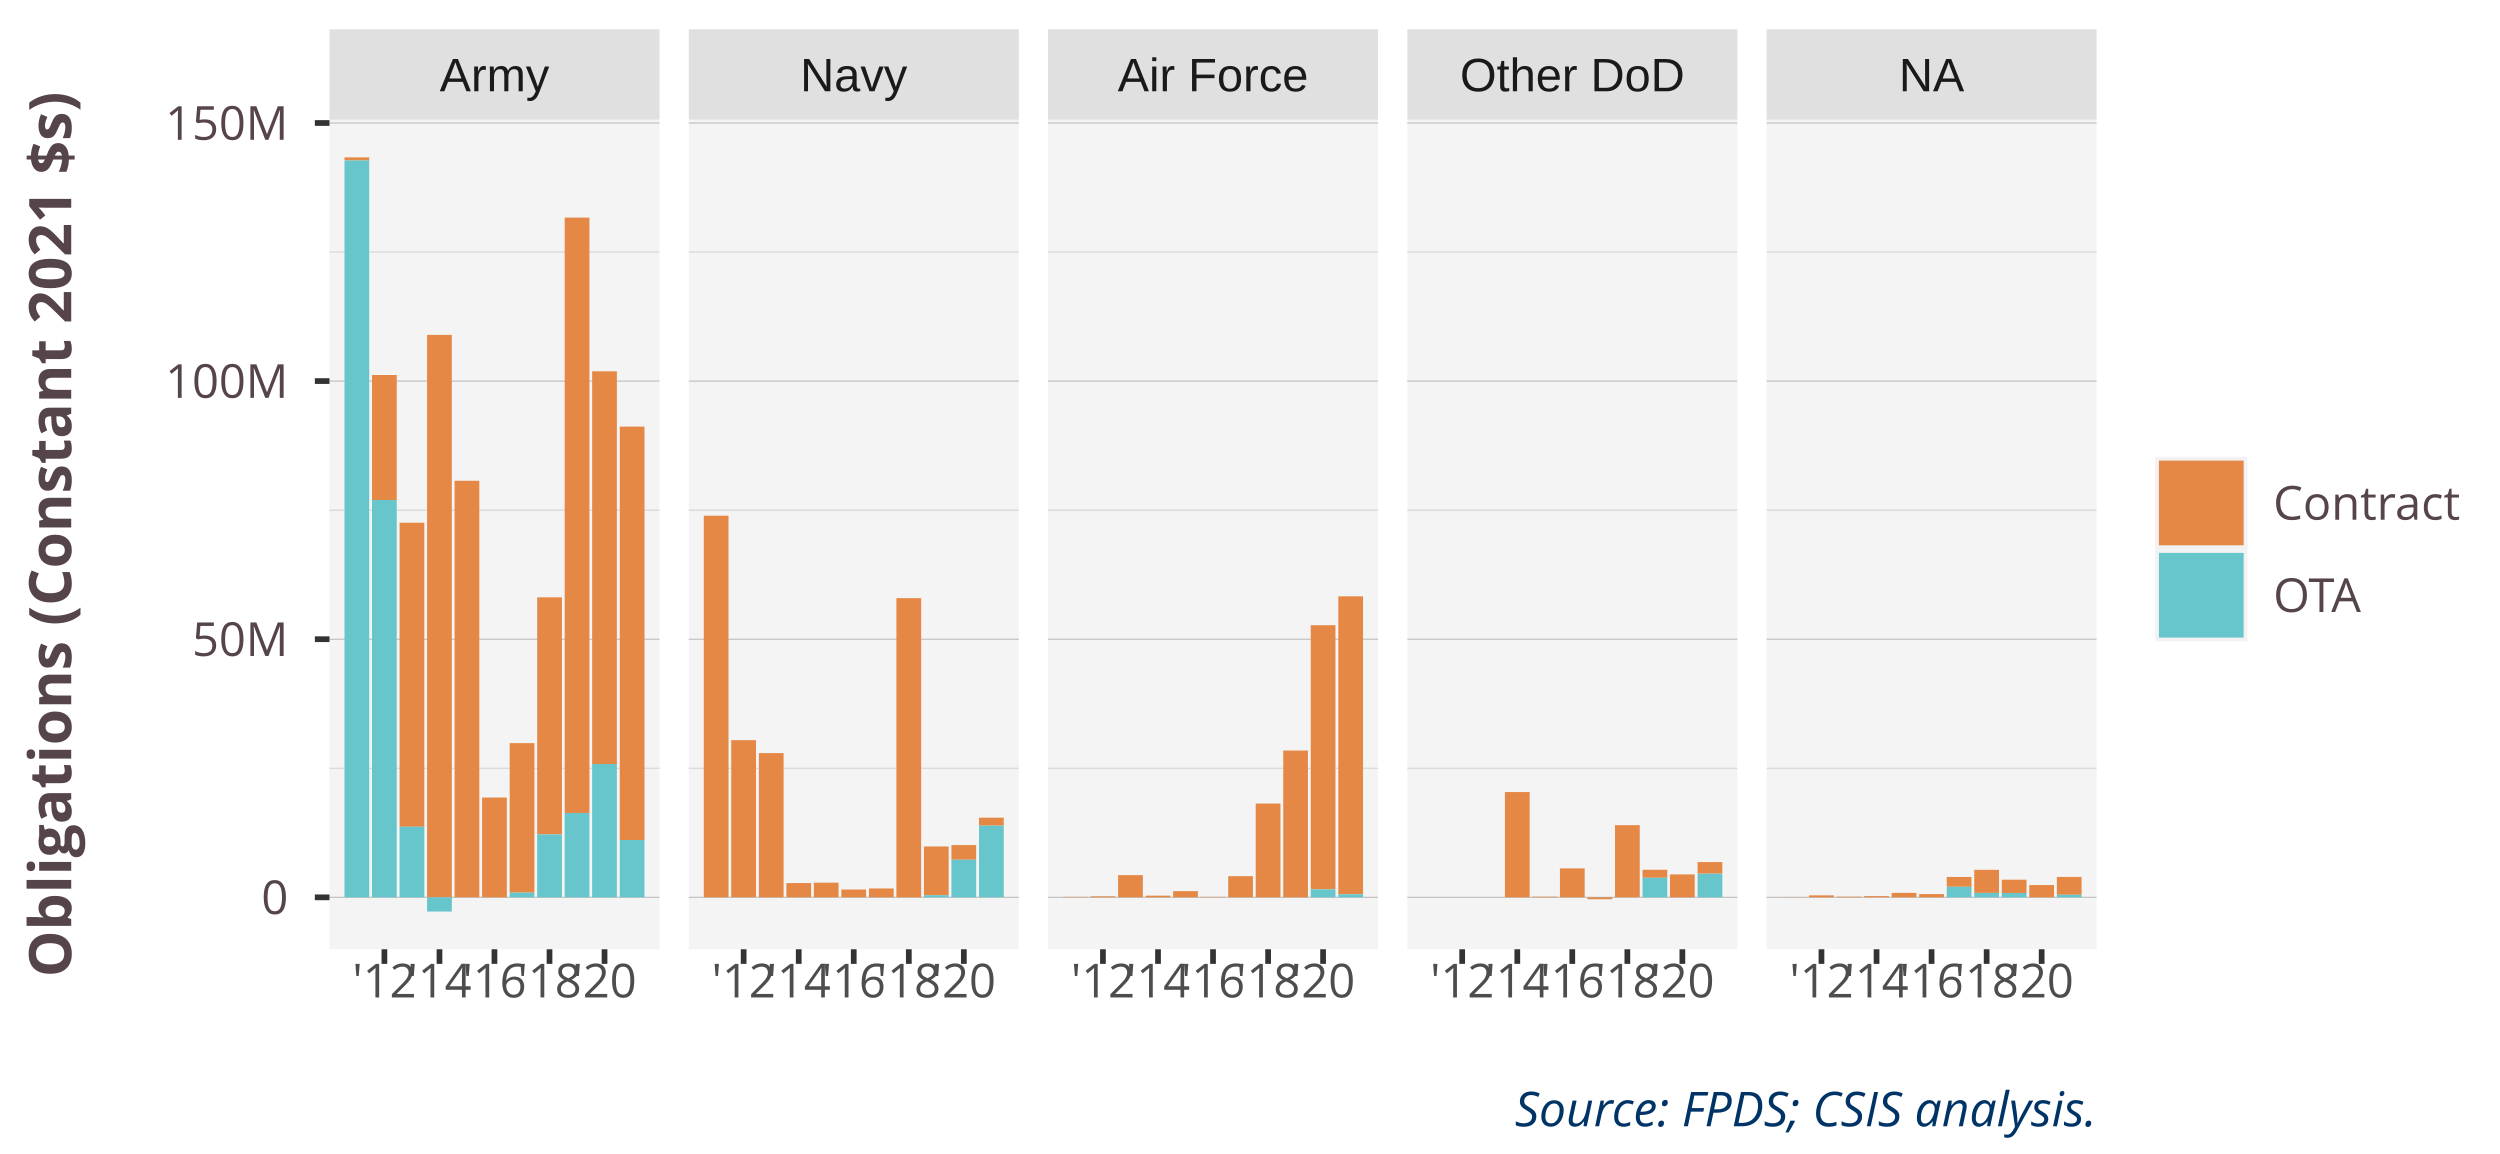
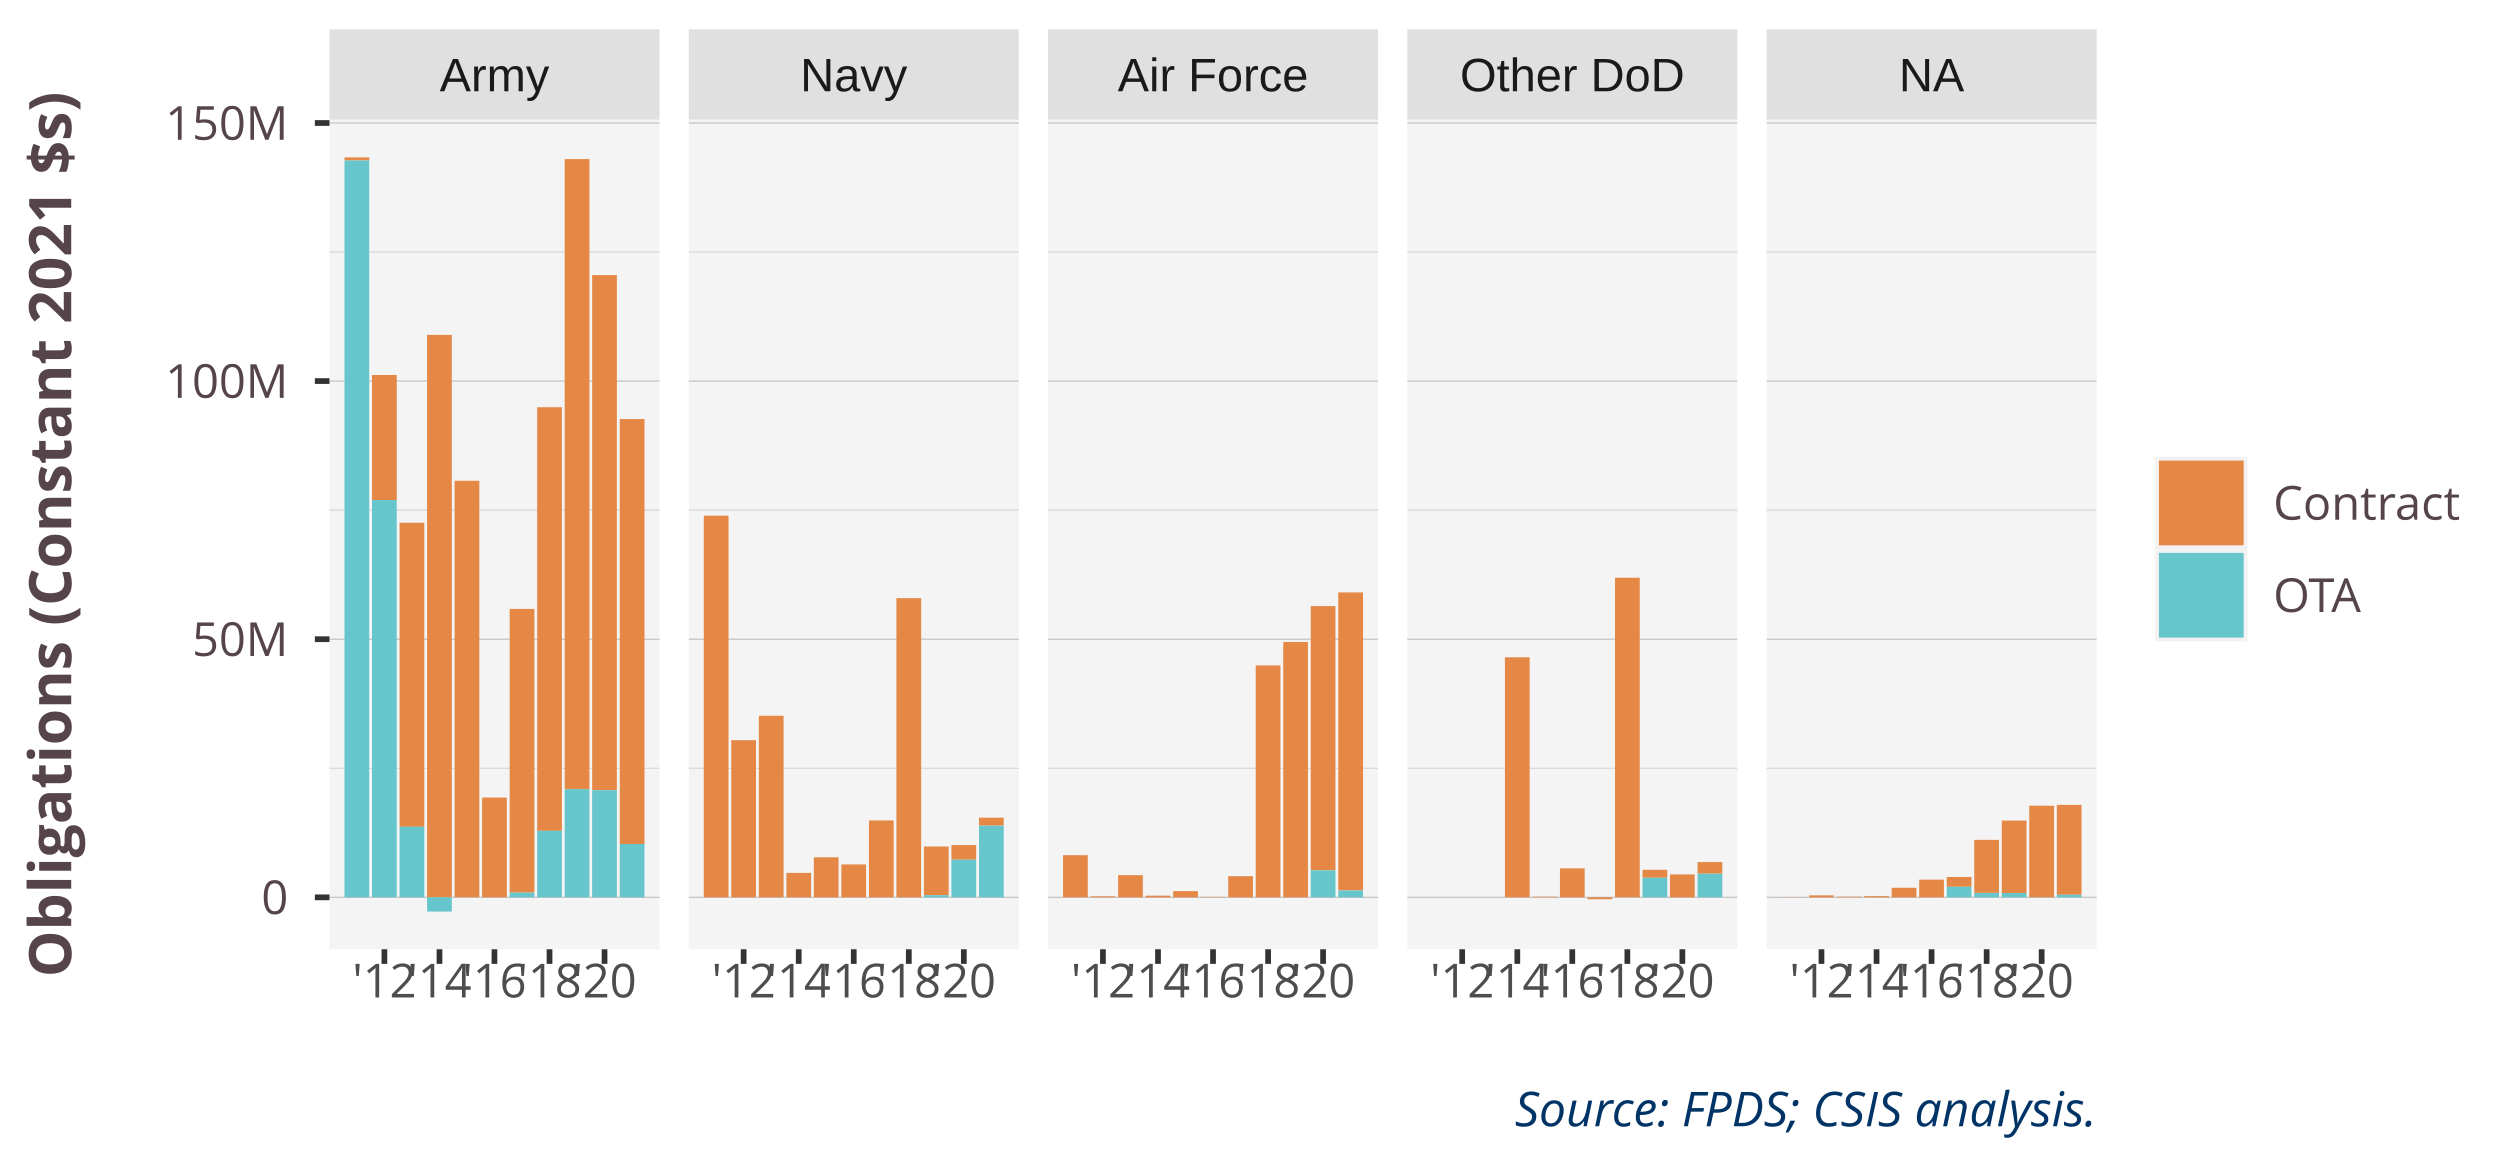
<svg xmlns="http://www.w3.org/2000/svg" class="svglite" width="468.00pt" height="216.00pt" viewBox="0 0 468.00 216.00">
  <defs>
    <style type="text/css">
    .svglite line, .svglite polyline, .svglite polygon, .svglite path, .svglite rect, .svglite circle {
      fill: none;
      stroke: #000000;
      stroke-linecap: round;
      stroke-linejoin: round;
      stroke-miterlimit: 10.00;
    }
    .svglite text {
      white-space: pre;
    }
  </style>
  </defs>
  <rect width="100%" height="100%" style="stroke: none; fill: #FFFFFF;" />
  <defs>
    <clipPath id="cpMC4wMHw0NjguMDB8MC4wMHwyMTYuMDA=">
      <rect x="0.00" y="0.00" width="468.00" height="216.00" />
    </clipPath>
  </defs>
  <g clip-path="url(#cpMC4wMHw0NjguMDB8MC4wMHwyMTYuMDA=)">
    <rect x="0" y="0.00" width="468.00" height="216.00" style="stroke-width: 1.07; stroke: #FFFFFF; fill: #FFFFFF;" />
  </g>
  <defs>
    <clipPath id="cpNjEuNjh8MTIzLjQ2fDIyLjQwfDE3Ny43MA==">
      <rect x="61.68" y="22.40" width="61.78" height="155.30" />
    </clipPath>
  </defs>
  <g clip-path="url(#cpNjEuNjh8MTIzLjQ2fDIyLjQwfDE3Ny43MA==)">
    <rect x="61.68" y="22.40" width="61.78" height="155.30" style="stroke-width: 1.07; stroke: none; fill: #F4F4F4;" />
    <polyline points="61.68,143.82 123.46,143.82 " style="stroke-width: 0.21; stroke: #D3D3D3; stroke-linecap: butt;" />
    <polyline points="61.68,95.50 123.46,95.50 " style="stroke-width: 0.21; stroke: #D3D3D3; stroke-linecap: butt;" />
    <polyline points="61.68,47.18 123.46,47.18 " style="stroke-width: 0.21; stroke: #D3D3D3; stroke-linecap: butt;" />
    <polyline points="61.68,167.98 123.46,167.98 " style="stroke-width: 0.21; stroke: #BEBEBE; stroke-linecap: butt;" />
    <polyline points="61.68,119.66 123.46,119.66 " style="stroke-width: 0.21; stroke: #BEBEBE; stroke-linecap: butt;" />
    <polyline points="61.68,71.34 123.46,71.34 " style="stroke-width: 0.21; stroke: #BEBEBE; stroke-linecap: butt;" />
    <polyline points="61.68,23.03 123.46,23.03 " style="stroke-width: 0.21; stroke: #BEBEBE; stroke-linecap: butt;" />
    <rect x="64.49" y="29.46" width="4.63" height="0.58" style="stroke-width: 1.07; stroke: none; stroke-linecap: square; stroke-linejoin: miter; fill: #E58846;" />
    <rect x="69.64" y="70.20" width="4.63" height="23.41" style="stroke-width: 1.07; stroke: none; stroke-linecap: square; stroke-linejoin: miter; fill: #E58846;" />
    <rect x="74.80" y="97.85" width="4.63" height="56.92" style="stroke-width: 1.07; stroke: none; stroke-linecap: square; stroke-linejoin: miter; fill: #E58846;" />
    <rect x="79.95" y="62.69" width="4.63" height="105.29" style="stroke-width: 1.07; stroke: none; stroke-linecap: square; stroke-linejoin: miter; fill: #E58846;" />
    <rect x="85.10" y="90.00" width="4.63" height="77.97" style="stroke-width: 1.07; stroke: none; stroke-linecap: square; stroke-linejoin: miter; fill: #E58846;" />
    <rect x="90.25" y="149.30" width="4.63" height="18.68" style="stroke-width: 1.07; stroke: none; stroke-linecap: square; stroke-linejoin: miter; fill: #E58846;" />
-     <rect x="95.41" y="139.11" width="4.63" height="27.99" style="stroke-width: 1.07; stroke: none; stroke-linecap: square; stroke-linejoin: miter; fill: #E58846;" />
-     <rect x="100.56" y="111.82" width="4.63" height="44.38" style="stroke-width: 1.07; stroke: none; stroke-linecap: square; stroke-linejoin: miter; fill: #E58846;" />
-     <rect x="105.71" y="40.73" width="4.63" height="111.46" style="stroke-width: 1.07; stroke: none; stroke-linecap: square; stroke-linejoin: miter; fill: #E58846;" />
-     <rect x="110.85" y="69.51" width="4.63" height="73.51" style="stroke-width: 1.07; stroke: none; stroke-linecap: square; stroke-linejoin: miter; fill: #E58846;" />
-     <rect x="116.02" y="79.86" width="4.63" height="77.39" style="stroke-width: 1.07; stroke: none; stroke-linecap: square; stroke-linejoin: miter; fill: #E58846;" />
+     <rect x="95.41" y="113.99" width="4.63" height="53.11" style="stroke-width: 1.07; stroke: none; stroke-linecap: square; stroke-linejoin: miter; fill: #E58846;" />
+     <rect x="100.56" y="76.23" width="4.63" height="79.30" style="stroke-width: 1.07; stroke: none; stroke-linecap: square; stroke-linejoin: miter; fill: #E58846;" />
+     <rect x="105.71" y="29.78" width="4.63" height="117.95" style="stroke-width: 1.07; stroke: none; stroke-linecap: square; stroke-linejoin: miter; fill: #E58846;" />
+     <rect x="110.85" y="51.50" width="4.63" height="96.41" style="stroke-width: 1.07; stroke: none; stroke-linecap: square; stroke-linejoin: miter; fill: #E58846;" />
+     <rect x="116.02" y="78.45" width="4.63" height="79.54" style="stroke-width: 1.07; stroke: none; stroke-linecap: square; stroke-linejoin: miter; fill: #E58846;" />
    <rect x="64.49" y="30.04" width="4.63" height="137.94" style="stroke-width: 1.07; stroke: none; stroke-linecap: square; stroke-linejoin: miter; fill: #66C6CB;" />
    <rect x="69.64" y="93.61" width="4.63" height="74.37" style="stroke-width: 1.07; stroke: none; stroke-linecap: square; stroke-linejoin: miter; fill: #66C6CB;" />
    <rect x="74.80" y="154.77" width="4.63" height="13.21" style="stroke-width: 1.07; stroke: none; stroke-linecap: square; stroke-linejoin: miter; fill: #66C6CB;" />
    <rect x="79.95" y="167.98" width="4.63" height="2.66" style="stroke-width: 1.07; stroke: none; stroke-linecap: square; stroke-linejoin: miter; fill: #66C6CB;" />
    <rect x="95.41" y="167.10" width="4.63" height="0.88" style="stroke-width: 1.07; stroke: none; stroke-linecap: square; stroke-linejoin: miter; fill: #66C6CB;" />
-     <rect x="100.56" y="156.20" width="4.63" height="11.78" style="stroke-width: 1.07; stroke: none; stroke-linecap: square; stroke-linejoin: miter; fill: #66C6CB;" />
-     <rect x="105.71" y="152.19" width="4.63" height="15.79" style="stroke-width: 1.07; stroke: none; stroke-linecap: square; stroke-linejoin: miter; fill: #66C6CB;" />
-     <rect x="110.85" y="143.02" width="4.63" height="24.96" style="stroke-width: 1.07; stroke: none; stroke-linecap: square; stroke-linejoin: miter; fill: #66C6CB;" />
-     <rect x="116.02" y="157.25" width="4.63" height="10.72" style="stroke-width: 1.07; stroke: none; stroke-linecap: square; stroke-linejoin: miter; fill: #66C6CB;" />
+     <rect x="100.56" y="155.53" width="4.63" height="12.45" style="stroke-width: 1.07; stroke: none; stroke-linecap: square; stroke-linejoin: miter; fill: #66C6CB;" />
+     <rect x="105.71" y="147.73" width="4.63" height="20.25" style="stroke-width: 1.07; stroke: none; stroke-linecap: square; stroke-linejoin: miter; fill: #66C6CB;" />
+     <rect x="110.85" y="147.92" width="4.63" height="20.06" style="stroke-width: 1.07; stroke: none; stroke-linecap: square; stroke-linejoin: miter; fill: #66C6CB;" />
+     <rect x="116.02" y="157.99" width="4.63" height="9.99" style="stroke-width: 1.07; stroke: none; stroke-linecap: square; stroke-linejoin: miter; fill: #66C6CB;" />
  </g>
  <g clip-path="url(#cpMC4wMHw0NjguMDB8MC4wMHwyMTYuMDA=)">
</g>
  <defs>
    <clipPath id="cpMTI4Ljk0fDE5MC43MnwyMi40MHwxNzcuNzA=">
      <rect x="128.94" y="22.40" width="61.78" height="155.30" />
    </clipPath>
  </defs>
  <g clip-path="url(#cpMTI4Ljk0fDE5MC43MnwyMi40MHwxNzcuNzA=)">
    <rect x="128.94" y="22.40" width="61.78" height="155.30" style="stroke-width: 1.07; stroke: none; fill: #F4F4F4;" />
    <polyline points="128.94,143.82 190.72,143.82 " style="stroke-width: 0.21; stroke: #D3D3D3; stroke-linecap: butt;" />
    <polyline points="128.94,95.50 190.72,95.50 " style="stroke-width: 0.21; stroke: #D3D3D3; stroke-linecap: butt;" />
    <polyline points="128.94,47.18 190.72,47.18 " style="stroke-width: 0.21; stroke: #D3D3D3; stroke-linecap: butt;" />
    <polyline points="128.94,167.98 190.72,167.98 " style="stroke-width: 0.21; stroke: #BEBEBE; stroke-linecap: butt;" />
    <polyline points="128.94,119.66 190.72,119.66 " style="stroke-width: 0.21; stroke: #BEBEBE; stroke-linecap: butt;" />
    <polyline points="128.94,71.34 190.72,71.34 " style="stroke-width: 0.21; stroke: #BEBEBE; stroke-linecap: butt;" />
    <polyline points="128.94,23.03 190.72,23.03 " style="stroke-width: 0.21; stroke: #BEBEBE; stroke-linecap: butt;" />
    <rect x="131.75" y="96.54" width="4.63" height="71.44" style="stroke-width: 1.07; stroke: none; stroke-linecap: square; stroke-linejoin: miter; fill: #E58846;" />
    <rect x="136.89" y="138.56" width="4.63" height="29.42" style="stroke-width: 1.07; stroke: none; stroke-linecap: square; stroke-linejoin: miter; fill: #E58846;" />
-     <rect x="142.06" y="140.98" width="4.63" height="27.00" style="stroke-width: 1.07; stroke: none; stroke-linecap: square; stroke-linejoin: miter; fill: #E58846;" />
-     <rect x="147.21" y="165.31" width="4.63" height="2.67" style="stroke-width: 1.07; stroke: none; stroke-linecap: square; stroke-linejoin: miter; fill: #E58846;" />
-     <rect x="152.35" y="165.24" width="4.63" height="2.74" style="stroke-width: 1.07; stroke: none; stroke-linecap: square; stroke-linejoin: miter; fill: #E58846;" />
-     <rect x="157.50" y="166.52" width="4.63" height="1.46" style="stroke-width: 1.07; stroke: none; stroke-linecap: square; stroke-linejoin: miter; fill: #E58846;" />
-     <rect x="162.67" y="166.32" width="4.63" height="1.66" style="stroke-width: 1.07; stroke: none; stroke-linecap: square; stroke-linejoin: miter; fill: #E58846;" />
+     <rect x="142.06" y="133.99" width="4.63" height="33.99" style="stroke-width: 1.07; stroke: none; stroke-linecap: square; stroke-linejoin: miter; fill: #E58846;" />
+     <rect x="147.21" y="163.40" width="4.63" height="4.58" style="stroke-width: 1.07; stroke: none; stroke-linecap: square; stroke-linejoin: miter; fill: #E58846;" />
+     <rect x="152.35" y="160.48" width="4.63" height="7.50" style="stroke-width: 1.07; stroke: none; stroke-linecap: square; stroke-linejoin: miter; fill: #E58846;" />
+     <rect x="157.50" y="161.82" width="4.63" height="6.16" style="stroke-width: 1.07; stroke: none; stroke-linecap: square; stroke-linejoin: miter; fill: #E58846;" />
+     <rect x="162.67" y="153.58" width="4.63" height="14.40" style="stroke-width: 1.07; stroke: none; stroke-linecap: square; stroke-linejoin: miter; fill: #E58846;" />
    <rect x="167.81" y="111.97" width="4.63" height="56.01" style="stroke-width: 1.07; stroke: none; stroke-linecap: square; stroke-linejoin: miter; fill: #E58846;" />
    <rect x="172.96" y="158.46" width="4.63" height="9.12" style="stroke-width: 1.07; stroke: none; stroke-linecap: square; stroke-linejoin: miter; fill: #E58846;" />
    <rect x="178.11" y="158.20" width="4.63" height="2.74" style="stroke-width: 1.07; stroke: none; stroke-linecap: square; stroke-linejoin: miter; fill: #E58846;" />
    <rect x="183.27" y="153.07" width="4.63" height="1.49" style="stroke-width: 1.07; stroke: none; stroke-linecap: square; stroke-linejoin: miter; fill: #E58846;" />
    <rect x="172.96" y="167.58" width="4.63" height="0.40" style="stroke-width: 1.07; stroke: none; stroke-linecap: square; stroke-linejoin: miter; fill: #66C6CB;" />
    <rect x="178.11" y="160.94" width="4.63" height="7.04" style="stroke-width: 1.07; stroke: none; stroke-linecap: square; stroke-linejoin: miter; fill: #66C6CB;" />
    <rect x="183.27" y="154.56" width="4.63" height="13.42" style="stroke-width: 1.07; stroke: none; stroke-linecap: square; stroke-linejoin: miter; fill: #66C6CB;" />
  </g>
  <g clip-path="url(#cpMC4wMHw0NjguMDB8MC4wMHwyMTYuMDA=)">
</g>
  <defs>
    <clipPath id="cpMTk2LjE5fDI1Ny45N3wyMi40MHwxNzcuNzA=">
      <rect x="196.19" y="22.40" width="61.78" height="155.30" />
    </clipPath>
  </defs>
  <g clip-path="url(#cpMTk2LjE5fDI1Ny45N3wyMi40MHwxNzcuNzA=)">
    <rect x="196.19" y="22.40" width="61.78" height="155.30" style="stroke-width: 1.07; stroke: none; fill: #F4F4F4;" />
    <polyline points="196.19,143.82 257.97,143.82 " style="stroke-width: 0.21; stroke: #D3D3D3; stroke-linecap: butt;" />
    <polyline points="196.19,95.50 257.97,95.50 " style="stroke-width: 0.21; stroke: #D3D3D3; stroke-linecap: butt;" />
    <polyline points="196.19,47.18 257.97,47.18 " style="stroke-width: 0.21; stroke: #D3D3D3; stroke-linecap: butt;" />
    <polyline points="196.19,167.98 257.97,167.98 " style="stroke-width: 0.21; stroke: #BEBEBE; stroke-linecap: butt;" />
    <polyline points="196.19,119.66 257.97,119.66 " style="stroke-width: 0.21; stroke: #BEBEBE; stroke-linecap: butt;" />
    <polyline points="196.19,71.34 257.97,71.34 " style="stroke-width: 0.21; stroke: #BEBEBE; stroke-linecap: butt;" />
    <polyline points="196.19,23.03 257.97,23.03 " style="stroke-width: 0.21; stroke: #BEBEBE; stroke-linecap: butt;" />
-     <rect x="199.00" y="167.90" width="4.63" height="0.074" style="stroke-width: 1.07; stroke: none; stroke-linecap: square; stroke-linejoin: miter; fill: #E58846;" />
+     <rect x="199.00" y="160.09" width="4.63" height="7.89" style="stroke-width: 1.07; stroke: none; stroke-linecap: square; stroke-linejoin: miter; fill: #E58846;" />
    <rect x="204.15" y="167.79" width="4.63" height="0.19" style="stroke-width: 1.07; stroke: none; stroke-linecap: square; stroke-linejoin: miter; fill: #E58846;" />
    <rect x="209.31" y="163.83" width="4.63" height="4.15" style="stroke-width: 1.07; stroke: none; stroke-linecap: square; stroke-linejoin: miter; fill: #E58846;" />
    <rect x="214.46" y="167.67" width="4.63" height="0.31" style="stroke-width: 1.07; stroke: none; stroke-linecap: square; stroke-linejoin: miter; fill: #E58846;" />
    <rect x="219.61" y="166.82" width="4.63" height="1.16" style="stroke-width: 1.07; stroke: none; stroke-linecap: square; stroke-linejoin: miter; fill: #E58846;" />
    <rect x="224.76" y="167.90" width="4.63" height="0.077" style="stroke-width: 1.07; stroke: none; stroke-linecap: square; stroke-linejoin: miter; fill: #E58846;" />
    <rect x="229.92" y="164.02" width="4.63" height="3.96" style="stroke-width: 1.07; stroke: none; stroke-linecap: square; stroke-linejoin: miter; fill: #E58846;" />
-     <rect x="235.07" y="150.42" width="4.63" height="17.56" style="stroke-width: 1.07; stroke: none; stroke-linecap: square; stroke-linejoin: miter; fill: #E58846;" />
-     <rect x="240.22" y="140.50" width="4.63" height="27.48" style="stroke-width: 1.07; stroke: none; stroke-linecap: square; stroke-linejoin: miter; fill: #E58846;" />
-     <rect x="245.37" y="117.04" width="4.63" height="49.45" style="stroke-width: 1.07; stroke: none; stroke-linecap: square; stroke-linejoin: miter; fill: #E58846;" />
-     <rect x="250.53" y="111.63" width="4.63" height="55.79" style="stroke-width: 1.07; stroke: none; stroke-linecap: square; stroke-linejoin: miter; fill: #E58846;" />
-     <rect x="245.37" y="166.49" width="4.63" height="1.49" style="stroke-width: 1.07; stroke: none; stroke-linecap: square; stroke-linejoin: miter; fill: #66C6CB;" />
-     <rect x="250.53" y="167.41" width="4.63" height="0.56" style="stroke-width: 1.07; stroke: none; stroke-linecap: square; stroke-linejoin: miter; fill: #66C6CB;" />
+     <rect x="235.07" y="124.57" width="4.63" height="43.41" style="stroke-width: 1.07; stroke: none; stroke-linecap: square; stroke-linejoin: miter; fill: #E58846;" />
+     <rect x="240.22" y="120.18" width="4.63" height="47.80" style="stroke-width: 1.07; stroke: none; stroke-linecap: square; stroke-linejoin: miter; fill: #E58846;" />
+     <rect x="245.37" y="113.46" width="4.63" height="49.45" style="stroke-width: 1.07; stroke: none; stroke-linecap: square; stroke-linejoin: miter; fill: #E58846;" />
+     <rect x="250.53" y="110.90" width="4.63" height="55.79" style="stroke-width: 1.07; stroke: none; stroke-linecap: square; stroke-linejoin: miter; fill: #E58846;" />
+     <rect x="245.37" y="162.92" width="4.63" height="5.06" style="stroke-width: 1.07; stroke: none; stroke-linecap: square; stroke-linejoin: miter; fill: #66C6CB;" />
+     <rect x="250.53" y="166.69" width="4.63" height="1.29" style="stroke-width: 1.07; stroke: none; stroke-linecap: square; stroke-linejoin: miter; fill: #66C6CB;" />
  </g>
  <g clip-path="url(#cpMC4wMHw0NjguMDB8MC4wMHwyMTYuMDA=)">
</g>
  <defs>
    <clipPath id="cpMjYzLjQ1fDMyNS4yM3wyMi40MHwxNzcuNzA=">
      <rect x="263.45" y="22.40" width="61.78" height="155.30" />
    </clipPath>
  </defs>
  <g clip-path="url(#cpMjYzLjQ1fDMyNS4yM3wyMi40MHwxNzcuNzA=)">
    <rect x="263.45" y="22.40" width="61.78" height="155.30" style="stroke-width: 1.07; stroke: none; fill: #F4F4F4;" />
    <polyline points="263.45,143.82 325.23,143.82 " style="stroke-width: 0.21; stroke: #D3D3D3; stroke-linecap: butt;" />
    <polyline points="263.45,95.50 325.23,95.50 " style="stroke-width: 0.21; stroke: #D3D3D3; stroke-linecap: butt;" />
    <polyline points="263.45,47.18 325.23,47.18 " style="stroke-width: 0.21; stroke: #D3D3D3; stroke-linecap: butt;" />
    <polyline points="263.45,167.98 325.23,167.98 " style="stroke-width: 0.21; stroke: #BEBEBE; stroke-linecap: butt;" />
    <polyline points="263.45,119.66 325.23,119.66 " style="stroke-width: 0.21; stroke: #BEBEBE; stroke-linecap: butt;" />
    <polyline points="263.45,71.34 325.23,71.34 " style="stroke-width: 0.21; stroke: #BEBEBE; stroke-linecap: butt;" />
    <polyline points="263.45,23.03 325.23,23.03 " style="stroke-width: 0.21; stroke: #BEBEBE; stroke-linecap: butt;" />
-     <rect x="281.72" y="148.27" width="4.63" height="19.71" style="stroke-width: 1.07; stroke: none; stroke-linecap: square; stroke-linejoin: miter; fill: #E58846;" />
+     <rect x="281.72" y="123.04" width="4.63" height="44.94" style="stroke-width: 1.07; stroke: none; stroke-linecap: square; stroke-linejoin: miter; fill: #E58846;" />
    <rect x="286.87" y="167.86" width="4.63" height="0.12" style="stroke-width: 1.07; stroke: none; stroke-linecap: square; stroke-linejoin: miter; fill: #E58846;" />
    <rect x="292.02" y="162.56" width="4.63" height="5.42" style="stroke-width: 1.07; stroke: none; stroke-linecap: square; stroke-linejoin: miter; fill: #E58846;" />
    <rect x="297.18" y="167.98" width="4.63" height="0.36" style="stroke-width: 1.07; stroke: none; stroke-linecap: square; stroke-linejoin: miter; fill: #E58846;" />
-     <rect x="302.33" y="154.47" width="4.63" height="13.50" style="stroke-width: 1.07; stroke: none; stroke-linecap: square; stroke-linejoin: miter; fill: #E58846;" />
+     <rect x="302.33" y="108.15" width="4.63" height="59.82" style="stroke-width: 1.07; stroke: none; stroke-linecap: square; stroke-linejoin: miter; fill: #E58846;" />
    <rect x="307.48" y="162.82" width="4.63" height="1.50" style="stroke-width: 1.07; stroke: none; stroke-linecap: square; stroke-linejoin: miter; fill: #E58846;" />
    <rect x="312.62" y="163.69" width="4.63" height="4.29" style="stroke-width: 1.07; stroke: none; stroke-linecap: square; stroke-linejoin: miter; fill: #E58846;" />
    <rect x="317.79" y="161.38" width="4.63" height="2.17" style="stroke-width: 1.07; stroke: none; stroke-linecap: square; stroke-linejoin: miter; fill: #E58846;" />
    <rect x="307.48" y="164.32" width="4.63" height="3.66" style="stroke-width: 1.07; stroke: none; stroke-linecap: square; stroke-linejoin: miter; fill: #66C6CB;" />
    <rect x="317.79" y="163.56" width="4.63" height="4.42" style="stroke-width: 1.07; stroke: none; stroke-linecap: square; stroke-linejoin: miter; fill: #66C6CB;" />
  </g>
  <g clip-path="url(#cpMC4wMHw0NjguMDB8MC4wMHwyMTYuMDA=)">
</g>
  <defs>
    <clipPath id="cpMzMwLjcxfDM5Mi40OHwyMi40MHwxNzcuNzA=">
      <rect x="330.71" y="22.40" width="61.78" height="155.30" />
    </clipPath>
  </defs>
  <g clip-path="url(#cpMzMwLjcxfDM5Mi40OHwyMi40MHwxNzcuNzA=)">
    <rect x="330.71" y="22.40" width="61.78" height="155.30" style="stroke-width: 1.07; stroke: none; fill: #F4F4F4;" />
    <polyline points="330.71,143.82 392.48,143.82 " style="stroke-width: 0.21; stroke: #D3D3D3; stroke-linecap: butt;" />
    <polyline points="330.71,95.50 392.48,95.50 " style="stroke-width: 0.21; stroke: #D3D3D3; stroke-linecap: butt;" />
    <polyline points="330.71,47.18 392.48,47.18 " style="stroke-width: 0.21; stroke: #D3D3D3; stroke-linecap: butt;" />
    <polyline points="330.71,167.98 392.48,167.98 " style="stroke-width: 0.21; stroke: #BEBEBE; stroke-linecap: butt;" />
    <polyline points="330.71,119.66 392.48,119.66 " style="stroke-width: 0.21; stroke: #BEBEBE; stroke-linecap: butt;" />
    <polyline points="330.71,71.34 392.48,71.34 " style="stroke-width: 0.21; stroke: #BEBEBE; stroke-linecap: butt;" />
    <polyline points="330.71,23.03 392.48,23.03 " style="stroke-width: 0.21; stroke: #BEBEBE; stroke-linecap: butt;" />
    <rect x="333.52" y="167.95" width="4.63" height="0.028" style="stroke-width: 1.07; stroke: none; stroke-linecap: square; stroke-linejoin: miter; fill: #E58846;" />
    <rect x="338.66" y="167.61" width="4.63" height="0.37" style="stroke-width: 1.07; stroke: none; stroke-linecap: square; stroke-linejoin: miter; fill: #E58846;" />
    <rect x="343.83" y="167.86" width="4.63" height="0.12" style="stroke-width: 1.07; stroke: none; stroke-linecap: square; stroke-linejoin: miter; fill: #E58846;" />
    <rect x="348.98" y="167.75" width="4.63" height="0.23" style="stroke-width: 1.07; stroke: none; stroke-linecap: square; stroke-linejoin: miter; fill: #E58846;" />
-     <rect x="354.12" y="167.15" width="4.63" height="0.83" style="stroke-width: 1.07; stroke: none; stroke-linecap: square; stroke-linejoin: miter; fill: #E58846;" />
-     <rect x="359.27" y="167.37" width="4.63" height="0.61" style="stroke-width: 1.07; stroke: none; stroke-linecap: square; stroke-linejoin: miter; fill: #E58846;" />
+     <rect x="354.12" y="166.19" width="4.63" height="1.79" style="stroke-width: 1.07; stroke: none; stroke-linecap: square; stroke-linejoin: miter; fill: #E58846;" />
+     <rect x="359.27" y="164.67" width="4.63" height="3.31" style="stroke-width: 1.07; stroke: none; stroke-linecap: square; stroke-linejoin: miter; fill: #E58846;" />
    <rect x="364.43" y="164.17" width="4.63" height="1.84" style="stroke-width: 1.07; stroke: none; stroke-linecap: square; stroke-linejoin: miter; fill: #E58846;" />
-     <rect x="369.58" y="162.83" width="4.63" height="4.32" style="stroke-width: 1.07; stroke: none; stroke-linecap: square; stroke-linejoin: miter; fill: #E58846;" />
-     <rect x="374.73" y="164.68" width="4.63" height="2.49" style="stroke-width: 1.07; stroke: none; stroke-linecap: square; stroke-linejoin: miter; fill: #E58846;" />
-     <rect x="379.88" y="165.68" width="4.63" height="2.30" style="stroke-width: 1.07; stroke: none; stroke-linecap: square; stroke-linejoin: miter; fill: #E58846;" />
-     <rect x="385.04" y="164.16" width="4.63" height="3.34" style="stroke-width: 1.07; stroke: none; stroke-linecap: square; stroke-linejoin: miter; fill: #E58846;" />
+     <rect x="369.58" y="157.22" width="4.63" height="9.93" style="stroke-width: 1.07; stroke: none; stroke-linecap: square; stroke-linejoin: miter; fill: #E58846;" />
+     <rect x="374.73" y="153.61" width="4.63" height="13.56" style="stroke-width: 1.07; stroke: none; stroke-linecap: square; stroke-linejoin: miter; fill: #E58846;" />
+     <rect x="379.88" y="150.83" width="4.63" height="17.15" style="stroke-width: 1.07; stroke: none; stroke-linecap: square; stroke-linejoin: miter; fill: #E58846;" />
+     <rect x="385.04" y="150.67" width="4.63" height="16.83" style="stroke-width: 1.07; stroke: none; stroke-linecap: square; stroke-linejoin: miter; fill: #E58846;" />
    <rect x="364.43" y="166.01" width="4.63" height="1.97" style="stroke-width: 1.07; stroke: none; stroke-linecap: square; stroke-linejoin: miter; fill: #66C6CB;" />
    <rect x="369.58" y="167.16" width="4.63" height="0.82" style="stroke-width: 1.07; stroke: none; stroke-linecap: square; stroke-linejoin: miter; fill: #66C6CB;" />
    <rect x="374.73" y="167.17" width="4.63" height="0.81" style="stroke-width: 1.07; stroke: none; stroke-linecap: square; stroke-linejoin: miter; fill: #66C6CB;" />
    <rect x="379.88" y="167.98" width="4.63" height="0.014" style="stroke-width: 1.07; stroke: none; stroke-linecap: square; stroke-linejoin: miter; fill: #66C6CB;" />
    <rect x="385.04" y="167.50" width="4.63" height="0.48" style="stroke-width: 1.07; stroke: none; stroke-linecap: square; stroke-linejoin: miter; fill: #66C6CB;" />
  </g>
  <g clip-path="url(#cpMC4wMHw0NjguMDB8MC4wMHwyMTYuMDA=)">
</g>
  <defs>
    <clipPath id="cpNjEuNjh8MTIzLjQ2fDUuNDh8MjIuNDA=">
      <rect x="61.68" y="5.48" width="61.78" height="16.92" />
    </clipPath>
  </defs>
  <g clip-path="url(#cpNjEuNjh8MTIzLjQ2fDUuNDh8MjIuNDA=)">
    <rect x="61.68" y="5.48" width="61.78" height="16.92" style="stroke-width: 1.07; stroke: none; fill: #E0E0E0;" />
    <text x="92.57" y="17.09" text-anchor="middle" style="font-size: 8.80px;fill: #1A1A1A; font-family: &quot;Arial&quot;;" textLength="20.53px" lengthAdjust="spacingAndGlyphs">Army</text>
  </g>
  <g clip-path="url(#cpMC4wMHw0NjguMDB8MC4wMHwyMTYuMDA=)">
</g>
  <defs>
    <clipPath id="cpMTI4Ljk0fDE5MC43Mnw1LjQ4fDIyLjQw">
      <rect x="128.94" y="5.48" width="61.78" height="16.92" />
    </clipPath>
  </defs>
  <g clip-path="url(#cpMTI4Ljk0fDE5MC43Mnw1LjQ4fDIyLjQw)">
    <rect x="128.94" y="5.48" width="61.78" height="16.92" style="stroke-width: 1.07; stroke: none; fill: #E0E0E0;" />
    <text x="159.83" y="17.09" text-anchor="middle" style="font-size: 8.80px;fill: #1A1A1A; font-family: &quot;Arial&quot;;" textLength="20.04px" lengthAdjust="spacingAndGlyphs">Navy</text>
  </g>
  <g clip-path="url(#cpMC4wMHw0NjguMDB8MC4wMHwyMTYuMDA=)">
</g>
  <defs>
    <clipPath id="cpMTk2LjE5fDI1Ny45N3w1LjQ4fDIyLjQw">
      <rect x="196.19" y="5.48" width="61.78" height="16.92" />
    </clipPath>
  </defs>
  <g clip-path="url(#cpMTk2LjE5fDI1Ny45N3w1LjQ4fDIyLjQw)">
    <rect x="196.19" y="5.48" width="61.78" height="16.92" style="stroke-width: 1.07; stroke: none; fill: #E0E0E0;" />
    <text x="227.08" y="17.09" text-anchor="middle" style="font-size: 8.80px;fill: #1A1A1A; font-family: &quot;Arial&quot;;" textLength="35.69px" lengthAdjust="spacingAndGlyphs">Air Force</text>
  </g>
  <g clip-path="url(#cpMC4wMHw0NjguMDB8MC4wMHwyMTYuMDA=)">
</g>
  <defs>
    <clipPath id="cpMjYzLjQ1fDMyNS4yM3w1LjQ4fDIyLjQw">
      <rect x="263.45" y="5.48" width="61.78" height="16.92" />
    </clipPath>
  </defs>
  <g clip-path="url(#cpMjYzLjQ1fDMyNS4yM3w1LjQ4fDIyLjQw)">
    <rect x="263.45" y="5.48" width="61.78" height="16.92" style="stroke-width: 1.07; stroke: none; fill: #E0E0E0;" />
    <text x="294.34" y="17.09" text-anchor="middle" style="font-size: 8.80px;fill: #1A1A1A; font-family: &quot;Arial&quot;;" textLength="42.06px" lengthAdjust="spacingAndGlyphs">Other DoD</text>
  </g>
  <g clip-path="url(#cpMC4wMHw0NjguMDB8MC4wMHwyMTYuMDA=)">
</g>
  <defs>
    <clipPath id="cpMzMwLjcxfDM5Mi40OHw1LjQ4fDIyLjQw">
      <rect x="330.71" y="5.48" width="61.78" height="16.92" />
    </clipPath>
  </defs>
  <g clip-path="url(#cpMzMwLjcxfDM5Mi40OHw1LjQ4fDIyLjQw)">
    <rect x="330.71" y="5.48" width="61.78" height="16.92" style="stroke-width: 1.07; stroke: none; fill: #E0E0E0;" />
    <text x="361.60" y="17.09" text-anchor="middle" style="font-size: 8.80px;fill: #1A1A1A; font-family: &quot;Arial&quot;;" textLength="12.22px" lengthAdjust="spacingAndGlyphs">NA</text>
  </g>
  <g clip-path="url(#cpMC4wMHw0NjguMDB8MC4wMHwyMTYuMDA=)">
    <polyline points="71.96,180.44 71.96,177.70 " style="stroke-width: 1.07; stroke: #333333; stroke-linecap: butt;" />
    <polyline points="82.27,180.44 82.27,177.70 " style="stroke-width: 1.07; stroke: #333333; stroke-linecap: butt;" />
    <polyline points="92.56,180.44 92.56,177.70 " style="stroke-width: 1.07; stroke: #333333; stroke-linecap: butt;" />
    <polyline points="102.87,180.44 102.87,177.70 " style="stroke-width: 1.07; stroke: #333333; stroke-linecap: butt;" />
    <polyline points="113.17,180.44 113.17,177.70 " style="stroke-width: 1.07; stroke: #333333; stroke-linecap: butt;" />
    <text x="71.96" y="186.72" text-anchor="middle" style="font-size: 8.80px;fill: #4D4D4D; font-family: &quot;Open Sans&quot;;" textLength="12.01px" lengthAdjust="spacingAndGlyphs">'12</text>
    <text x="82.27" y="186.72" text-anchor="middle" style="font-size: 8.80px;fill: #4D4D4D; font-family: &quot;Open Sans&quot;;" textLength="12.01px" lengthAdjust="spacingAndGlyphs">'14</text>
    <text x="92.56" y="186.72" text-anchor="middle" style="font-size: 8.80px;fill: #4D4D4D; font-family: &quot;Open Sans&quot;;" textLength="12.01px" lengthAdjust="spacingAndGlyphs">'16</text>
    <text x="102.87" y="186.72" text-anchor="middle" style="font-size: 8.80px;fill: #4D4D4D; font-family: &quot;Open Sans&quot;;" textLength="12.01px" lengthAdjust="spacingAndGlyphs">'18</text>
    <text x="113.17" y="186.72" text-anchor="middle" style="font-size: 8.80px;fill: #4D4D4D; font-family: &quot;Open Sans&quot;;" textLength="12.01px" lengthAdjust="spacingAndGlyphs">'20</text>
    <polyline points="139.21,180.44 139.21,177.70 " style="stroke-width: 1.07; stroke: #333333; stroke-linecap: butt;" />
    <polyline points="149.52,180.44 149.52,177.70 " style="stroke-width: 1.07; stroke: #333333; stroke-linecap: butt;" />
    <polyline points="159.82,180.44 159.82,177.70 " style="stroke-width: 1.07; stroke: #333333; stroke-linecap: butt;" />
    <polyline points="170.13,180.44 170.13,177.70 " style="stroke-width: 1.07; stroke: #333333; stroke-linecap: butt;" />
    <polyline points="180.43,180.44 180.43,177.70 " style="stroke-width: 1.07; stroke: #333333; stroke-linecap: butt;" />
    <text x="139.21" y="186.72" text-anchor="middle" style="font-size: 8.80px;fill: #4D4D4D; font-family: &quot;Open Sans&quot;;" textLength="12.01px" lengthAdjust="spacingAndGlyphs">'12</text>
    <text x="149.52" y="186.72" text-anchor="middle" style="font-size: 8.80px;fill: #4D4D4D; font-family: &quot;Open Sans&quot;;" textLength="12.01px" lengthAdjust="spacingAndGlyphs">'14</text>
    <text x="159.82" y="186.72" text-anchor="middle" style="font-size: 8.80px;fill: #4D4D4D; font-family: &quot;Open Sans&quot;;" textLength="12.01px" lengthAdjust="spacingAndGlyphs">'16</text>
    <text x="170.13" y="186.72" text-anchor="middle" style="font-size: 8.80px;fill: #4D4D4D; font-family: &quot;Open Sans&quot;;" textLength="12.01px" lengthAdjust="spacingAndGlyphs">'18</text>
    <text x="180.43" y="186.72" text-anchor="middle" style="font-size: 8.80px;fill: #4D4D4D; font-family: &quot;Open Sans&quot;;" textLength="12.01px" lengthAdjust="spacingAndGlyphs">'20</text>
    <polyline points="206.47,180.44 206.47,177.70 " style="stroke-width: 1.07; stroke: #333333; stroke-linecap: butt;" />
    <polyline points="216.78,180.44 216.78,177.70 " style="stroke-width: 1.07; stroke: #333333; stroke-linecap: butt;" />
    <polyline points="227.08,180.44 227.08,177.70 " style="stroke-width: 1.07; stroke: #333333; stroke-linecap: butt;" />
    <polyline points="237.39,180.44 237.39,177.70 " style="stroke-width: 1.07; stroke: #333333; stroke-linecap: butt;" />
    <polyline points="247.68,180.44 247.68,177.70 " style="stroke-width: 1.07; stroke: #333333; stroke-linecap: butt;" />
    <text x="206.47" y="186.72" text-anchor="middle" style="font-size: 8.80px;fill: #4D4D4D; font-family: &quot;Open Sans&quot;;" textLength="12.01px" lengthAdjust="spacingAndGlyphs">'12</text>
    <text x="216.78" y="186.72" text-anchor="middle" style="font-size: 8.80px;fill: #4D4D4D; font-family: &quot;Open Sans&quot;;" textLength="12.01px" lengthAdjust="spacingAndGlyphs">'14</text>
    <text x="227.08" y="186.72" text-anchor="middle" style="font-size: 8.80px;fill: #4D4D4D; font-family: &quot;Open Sans&quot;;" textLength="12.01px" lengthAdjust="spacingAndGlyphs">'16</text>
    <text x="237.39" y="186.72" text-anchor="middle" style="font-size: 8.80px;fill: #4D4D4D; font-family: &quot;Open Sans&quot;;" textLength="12.01px" lengthAdjust="spacingAndGlyphs">'18</text>
    <text x="247.68" y="186.72" text-anchor="middle" style="font-size: 8.80px;fill: #4D4D4D; font-family: &quot;Open Sans&quot;;" textLength="12.01px" lengthAdjust="spacingAndGlyphs">'20</text>
    <polyline points="273.72,180.44 273.72,177.70 " style="stroke-width: 1.07; stroke: #333333; stroke-linecap: butt;" />
    <polyline points="284.04,180.44 284.04,177.70 " style="stroke-width: 1.07; stroke: #333333; stroke-linecap: butt;" />
    <polyline points="294.33,180.44 294.33,177.70 " style="stroke-width: 1.07; stroke: #333333; stroke-linecap: butt;" />
    <polyline points="304.64,180.44 304.64,177.70 " style="stroke-width: 1.07; stroke: #333333; stroke-linecap: butt;" />
    <polyline points="314.94,180.44 314.94,177.70 " style="stroke-width: 1.07; stroke: #333333; stroke-linecap: butt;" />
    <text x="273.72" y="186.72" text-anchor="middle" style="font-size: 8.80px;fill: #4D4D4D; font-family: &quot;Open Sans&quot;;" textLength="12.01px" lengthAdjust="spacingAndGlyphs">'12</text>
    <text x="284.04" y="186.72" text-anchor="middle" style="font-size: 8.80px;fill: #4D4D4D; font-family: &quot;Open Sans&quot;;" textLength="12.01px" lengthAdjust="spacingAndGlyphs">'14</text>
    <text x="294.33" y="186.72" text-anchor="middle" style="font-size: 8.80px;fill: #4D4D4D; font-family: &quot;Open Sans&quot;;" textLength="12.01px" lengthAdjust="spacingAndGlyphs">'16</text>
    <text x="304.64" y="186.72" text-anchor="middle" style="font-size: 8.80px;fill: #4D4D4D; font-family: &quot;Open Sans&quot;;" textLength="12.01px" lengthAdjust="spacingAndGlyphs">'18</text>
    <text x="314.94" y="186.72" text-anchor="middle" style="font-size: 8.80px;fill: #4D4D4D; font-family: &quot;Open Sans&quot;;" textLength="12.01px" lengthAdjust="spacingAndGlyphs">'20</text>
    <polyline points="340.98,180.44 340.98,177.70 " style="stroke-width: 1.07; stroke: #333333; stroke-linecap: butt;" />
    <polyline points="351.29,180.44 351.29,177.70 " style="stroke-width: 1.07; stroke: #333333; stroke-linecap: butt;" />
    <polyline points="361.59,180.44 361.59,177.70 " style="stroke-width: 1.07; stroke: #333333; stroke-linecap: butt;" />
    <polyline points="371.90,180.44 371.90,177.70 " style="stroke-width: 1.07; stroke: #333333; stroke-linecap: butt;" />
    <polyline points="382.20,180.44 382.20,177.70 " style="stroke-width: 1.07; stroke: #333333; stroke-linecap: butt;" />
    <text x="340.98" y="186.72" text-anchor="middle" style="font-size: 8.80px;fill: #4D4D4D; font-family: &quot;Open Sans&quot;;" textLength="12.01px" lengthAdjust="spacingAndGlyphs">'12</text>
    <text x="351.29" y="186.72" text-anchor="middle" style="font-size: 8.80px;fill: #4D4D4D; font-family: &quot;Open Sans&quot;;" textLength="12.01px" lengthAdjust="spacingAndGlyphs">'14</text>
    <text x="361.59" y="186.72" text-anchor="middle" style="font-size: 8.80px;fill: #4D4D4D; font-family: &quot;Open Sans&quot;;" textLength="12.01px" lengthAdjust="spacingAndGlyphs">'16</text>
    <text x="371.90" y="186.72" text-anchor="middle" style="font-size: 8.80px;fill: #4D4D4D; font-family: &quot;Open Sans&quot;;" textLength="12.01px" lengthAdjust="spacingAndGlyphs">'18</text>
    <text x="382.20" y="186.72" text-anchor="middle" style="font-size: 8.80px;fill: #4D4D4D; font-family: &quot;Open Sans&quot;;" textLength="12.01px" lengthAdjust="spacingAndGlyphs">'20</text>
    <text x="53.96" y="171.12" text-anchor="end" style="font-size: 8.80px;fill: #554449; font-family: &quot;Open Sans&quot;;" textLength="5.03px" lengthAdjust="spacingAndGlyphs">0</text>
    <text x="53.96" y="122.80" text-anchor="end" style="font-size: 8.80px;fill: #554449; font-family: &quot;Open Sans&quot;;" textLength="18.01px" lengthAdjust="spacingAndGlyphs">50M</text>
    <text x="53.96" y="74.48" text-anchor="end" style="font-size: 8.80px;fill: #554449; font-family: &quot;Open Sans&quot;;" textLength="23.04px" lengthAdjust="spacingAndGlyphs">100M</text>
    <text x="53.96" y="26.17" text-anchor="end" style="font-size: 8.80px;fill: #554449; font-family: &quot;Open Sans&quot;;" textLength="23.04px" lengthAdjust="spacingAndGlyphs">150M</text>
    <polyline points="58.94,167.98 61.68,167.98 " style="stroke-width: 1.07; stroke: #333333; stroke-linecap: butt;" />
    <polyline points="58.94,119.66 61.68,119.66 " style="stroke-width: 1.07; stroke: #333333; stroke-linecap: butt;" />
    <polyline points="58.94,71.34 61.68,71.34 " style="stroke-width: 1.07; stroke: #333333; stroke-linecap: butt;" />
    <polyline points="58.94,23.03 61.68,23.03 " style="stroke-width: 1.07; stroke: #333333; stroke-linecap: butt;" />
    <text transform="translate(13.33,100.05) rotate(-90)" text-anchor="middle" style="font-size: 11.00px; font-weight: bold;fill: #554449; font-family: &quot;Open Sans&quot;;" textLength="165.77px" lengthAdjust="spacingAndGlyphs">Obligations (Constant 2021 $s)</text>
    <rect x="403.44" y="80.03" width="59.08" height="40.04" style="stroke-width: 1.07; stroke: none; fill: #FFFFFF;" />
    <rect x="403.44" y="85.51" width="17.28" height="17.28" style="stroke-width: 1.07; stroke: none; fill: #F2F2F2;" />
    <rect x="404.15" y="86.22" width="15.86" height="15.86" style="stroke-width: 1.07; stroke: none; stroke-linecap: square; stroke-linejoin: miter; fill: #E58846;" />
    <rect x="403.44" y="102.79" width="17.28" height="17.28" style="stroke-width: 1.07; stroke: none; fill: #F2F2F2;" />
    <rect x="404.15" y="103.50" width="15.86" height="15.86" style="stroke-width: 1.07; stroke: none; stroke-linecap: square; stroke-linejoin: miter; fill: #66C6CB;" />
    <text x="425.55" y="97.29" style="font-size: 8.80px;fill: #554449; font-family: &quot;Open Sans&quot;;" textLength="34.98px" lengthAdjust="spacingAndGlyphs">Contract</text>
    <text x="425.55" y="114.57" style="font-size: 8.80px;fill: #554449; font-family: &quot;Open Sans&quot;;" textLength="16.42px" lengthAdjust="spacingAndGlyphs">OTA</text>
    <text x="392.48" y="210.84" text-anchor="end" style="font-size: 9.00px; font-style: italic;fill: #003366; font-family: &quot;Open Sans&quot;;" textLength="108.85px" lengthAdjust="spacingAndGlyphs">Source: FPDS; CSIS analysis.</text>
  </g>
</svg>
